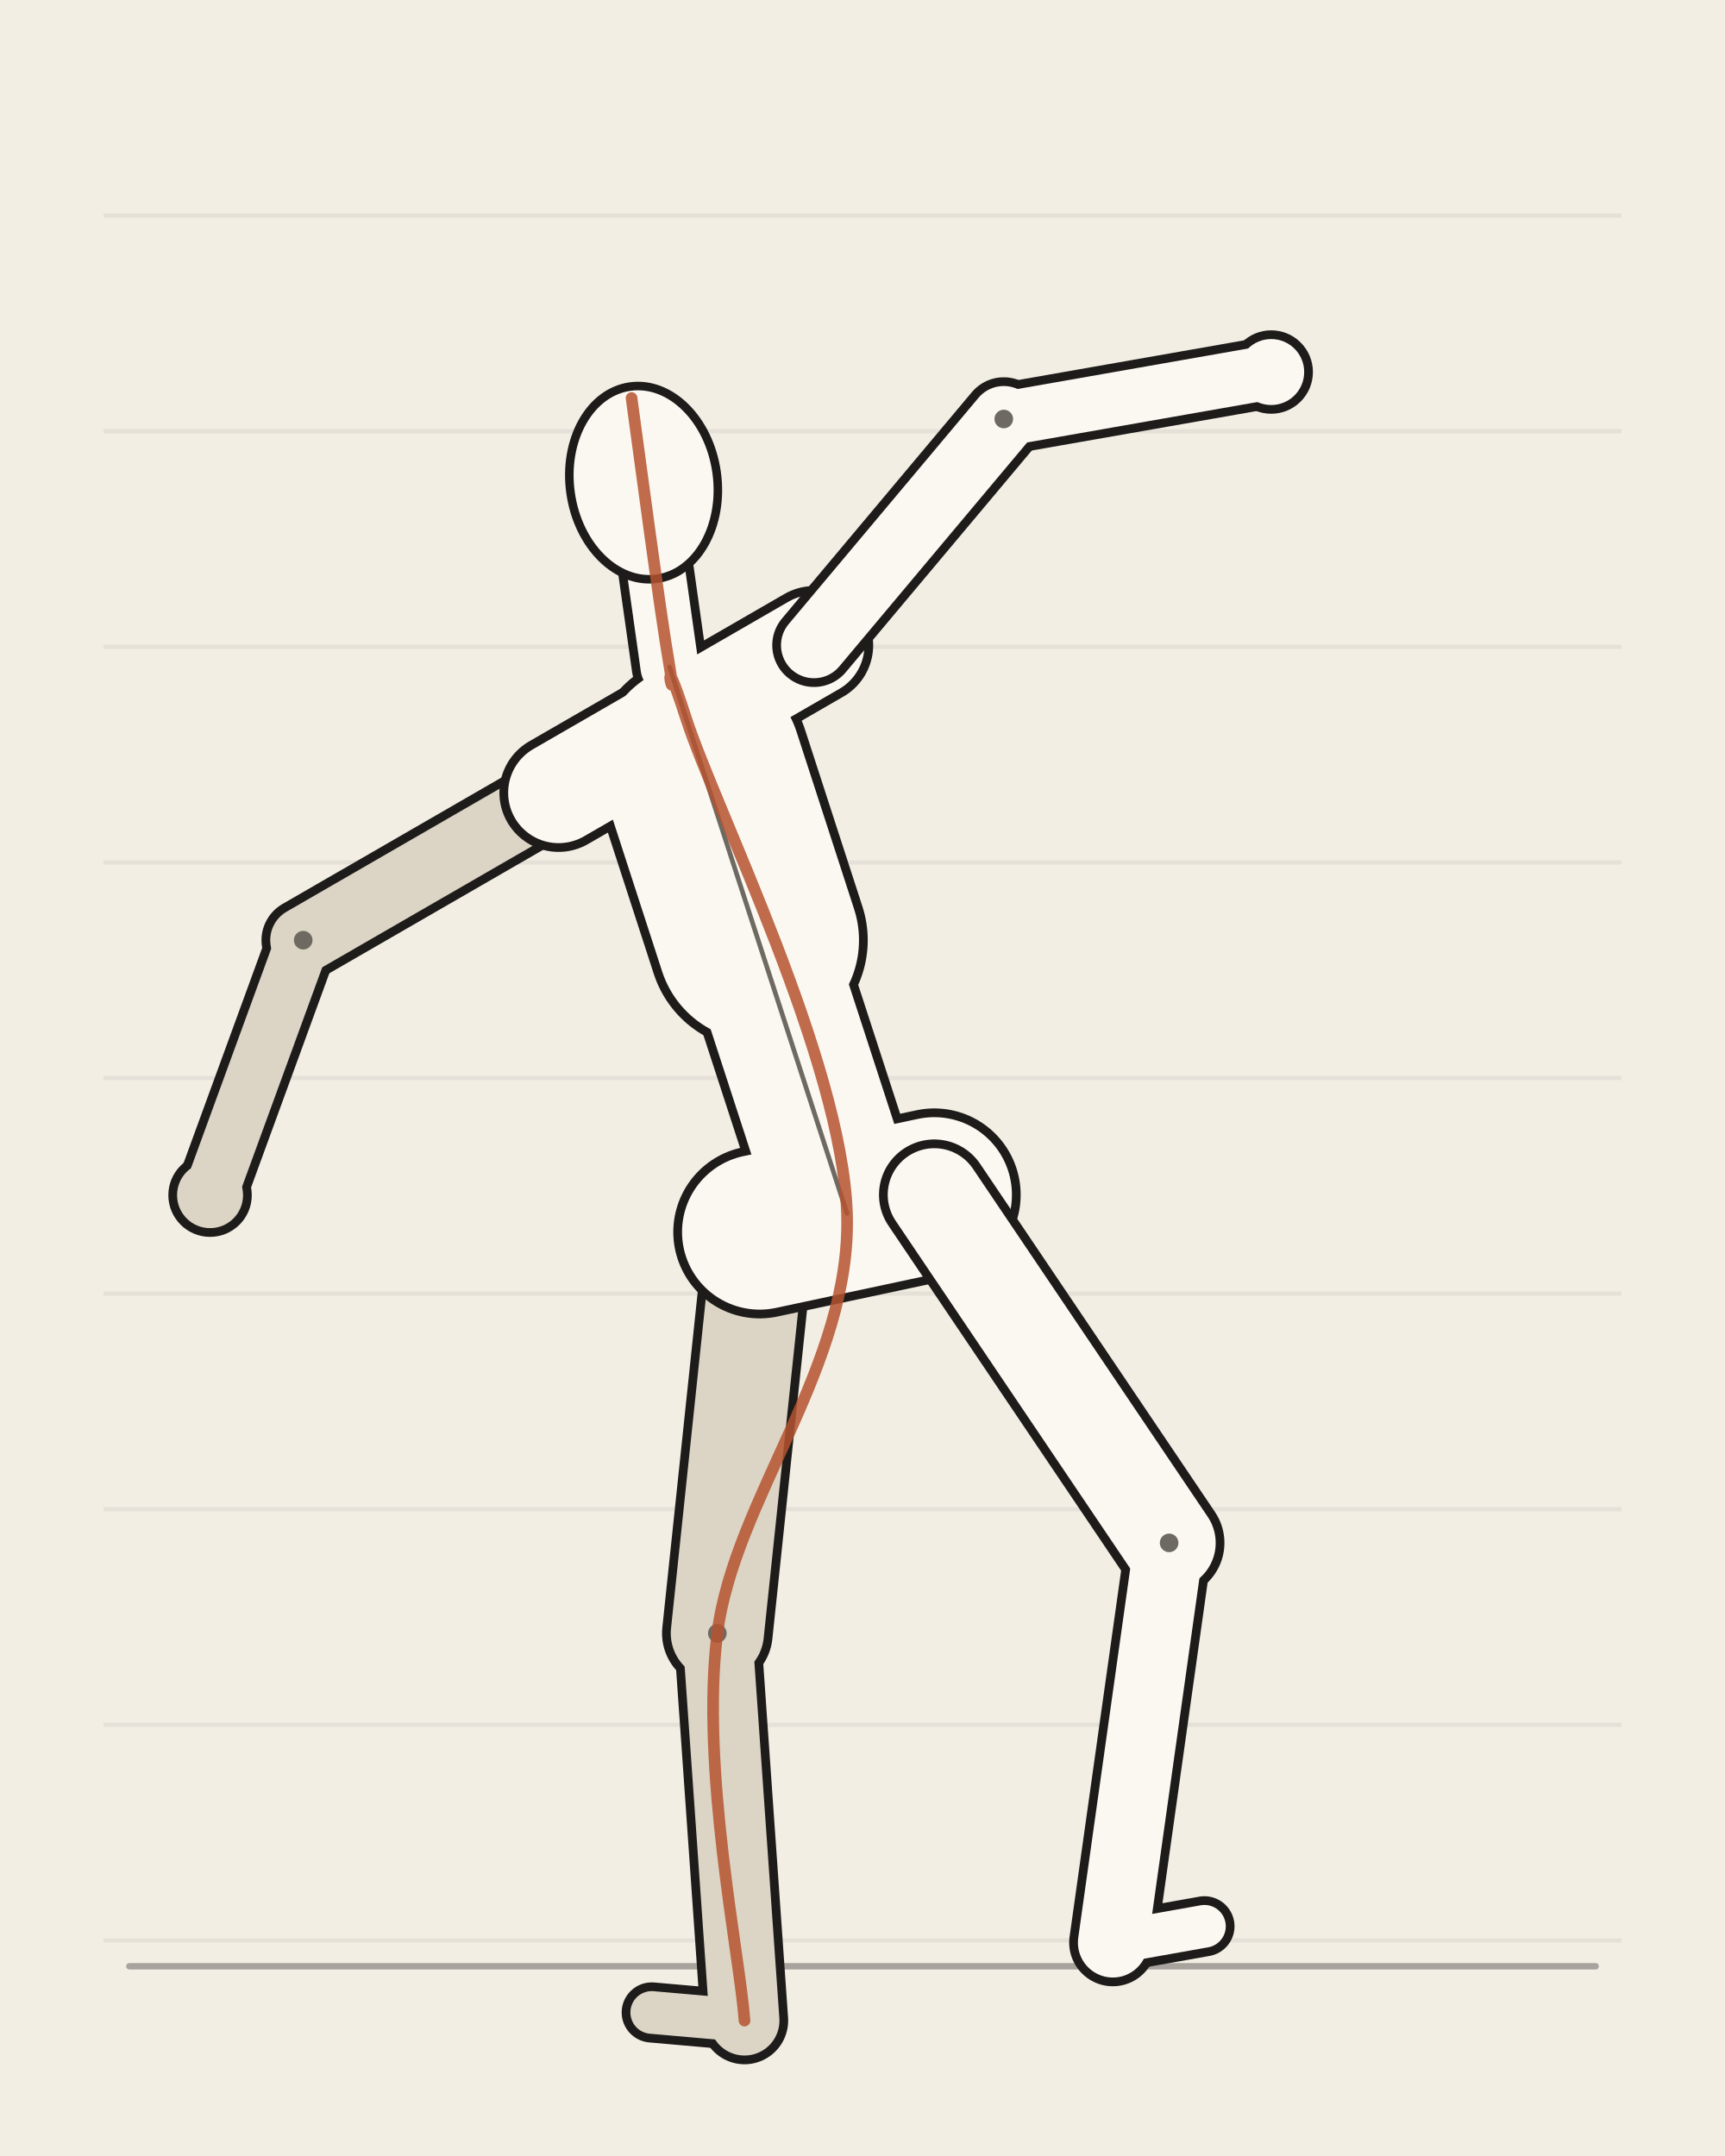
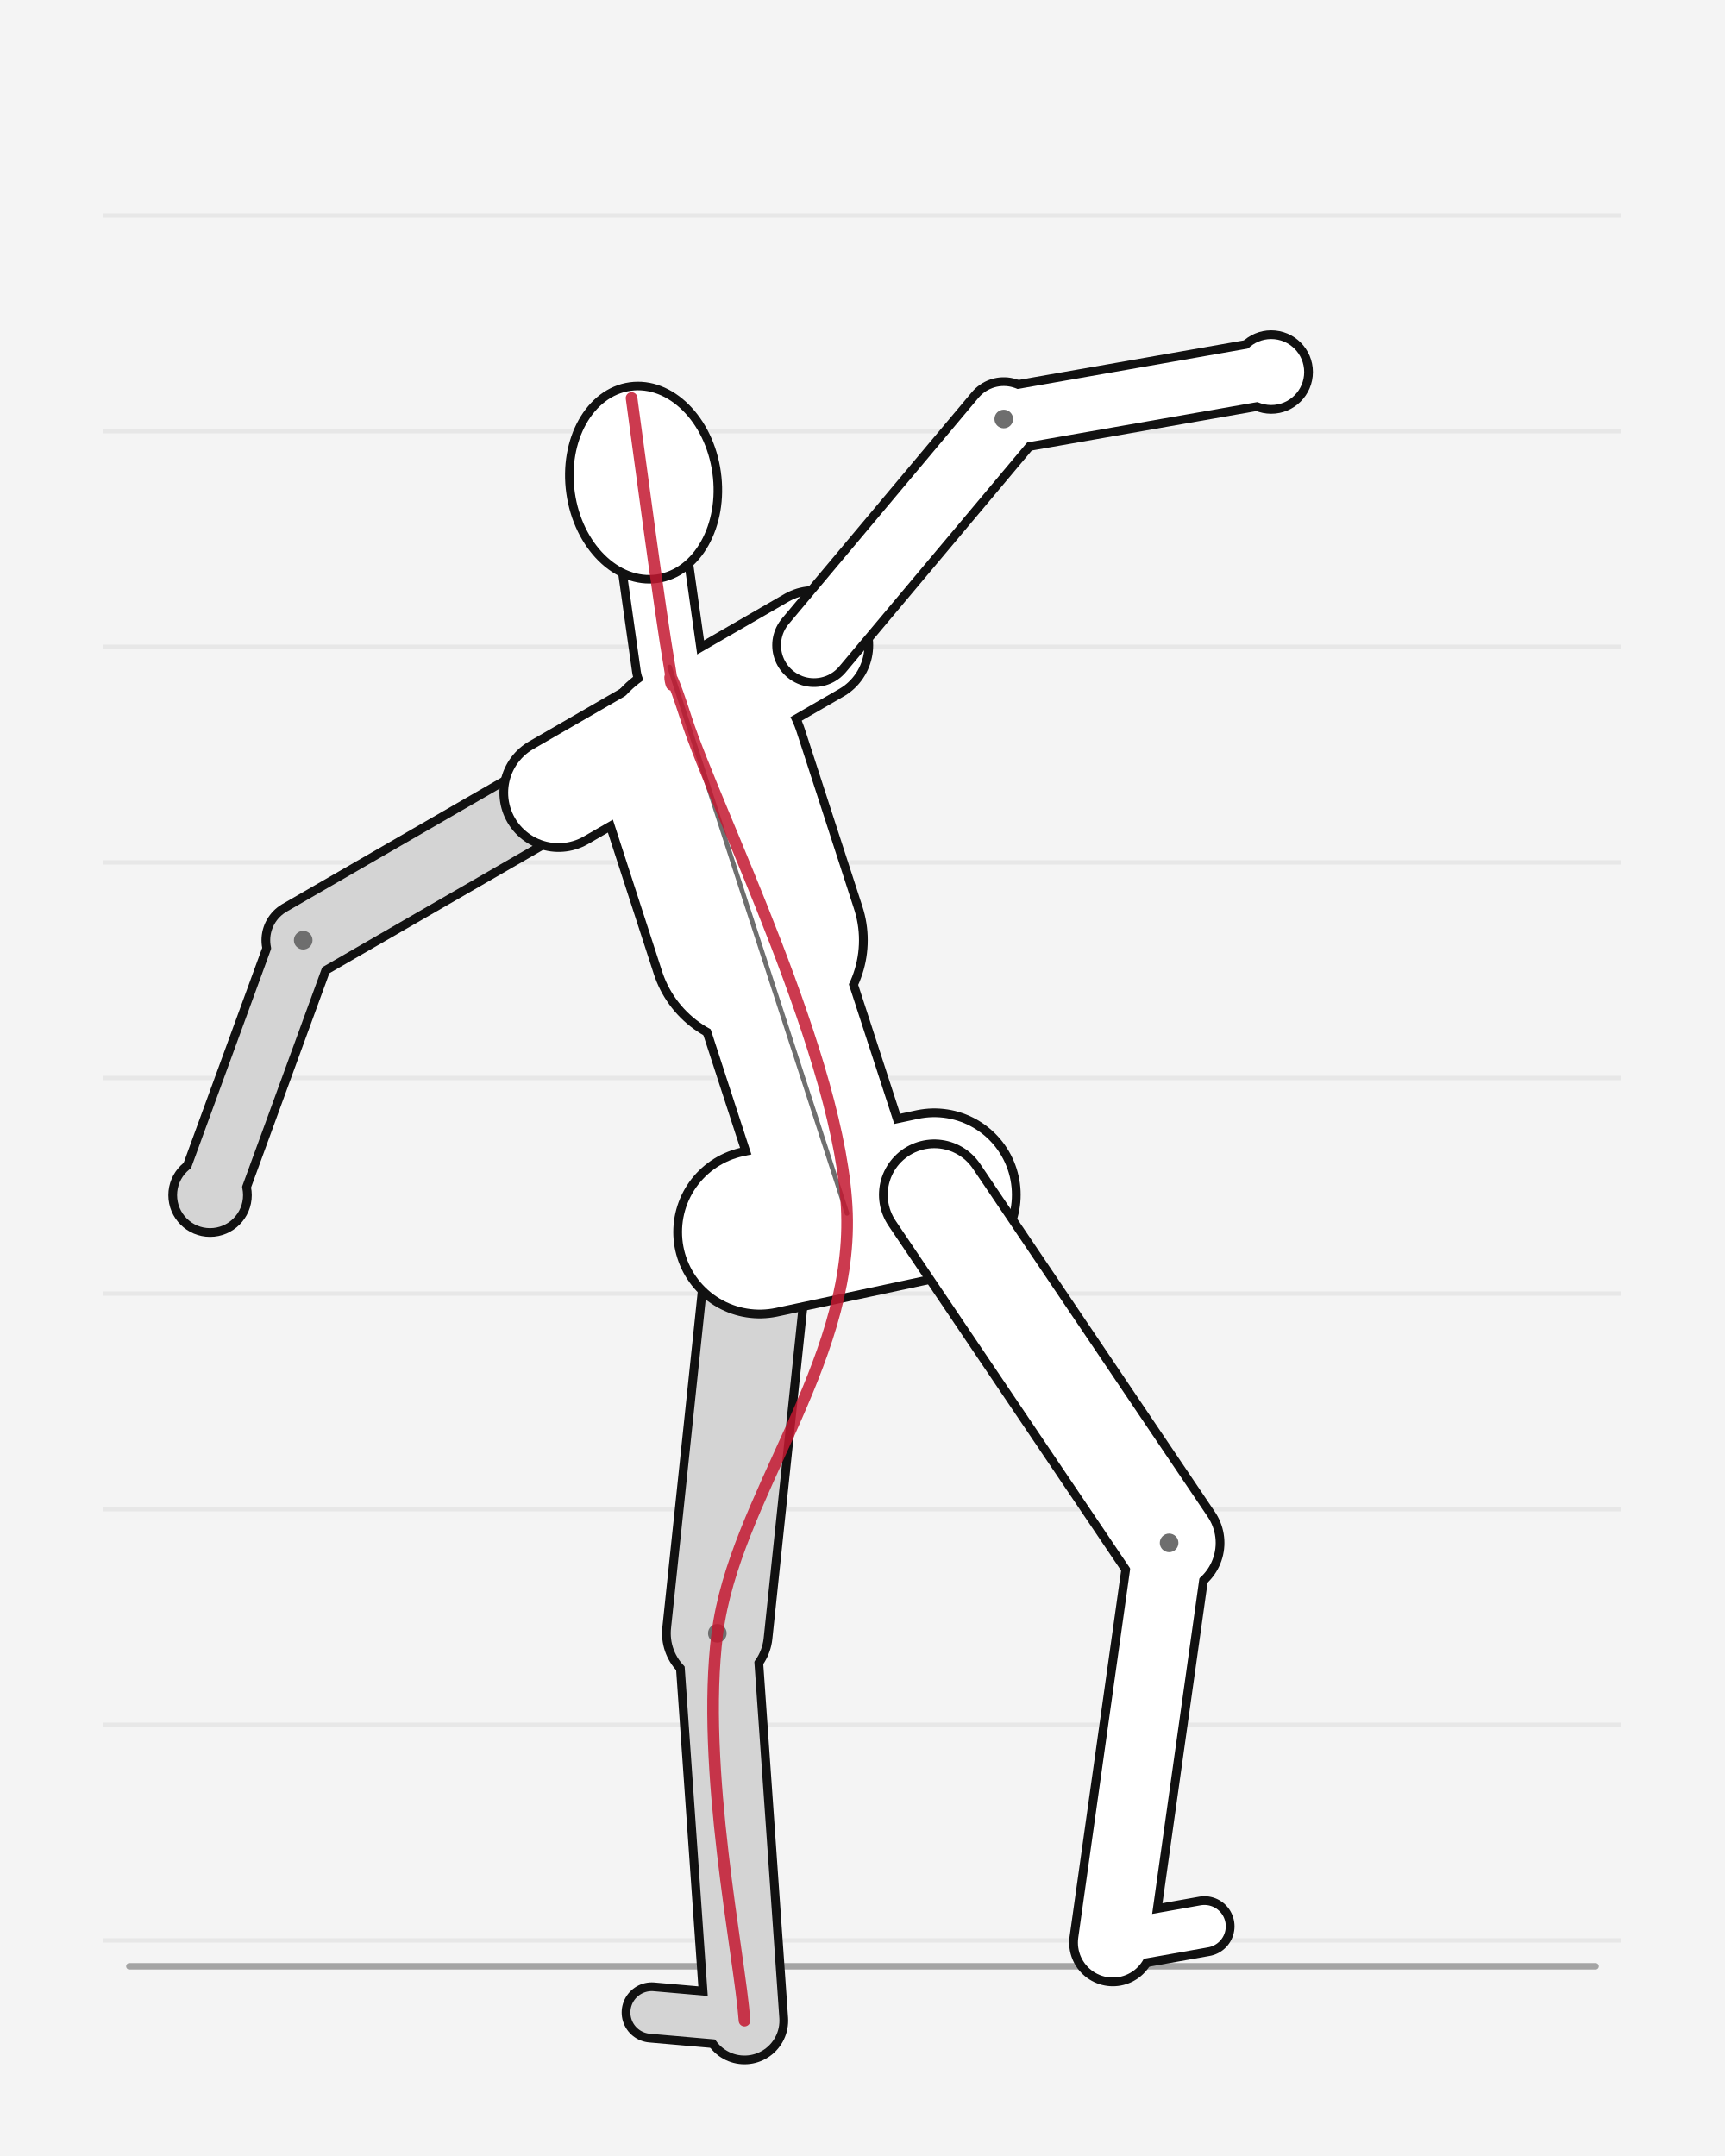
<svg xmlns="http://www.w3.org/2000/svg" viewBox="0 0 400 500" width="400" height="500" role="img" aria-label="duration short">
-   <rect width="400" height="500" fill="#F3EEE4" />
-   <g stroke="#1D1C1A" stroke-opacity="0.06" stroke-width="1">
+   <rect width="400" height="500" fill="#F4F4F4" />
+   <g stroke="#111111" stroke-opacity="0.06" stroke-width="1">
    <line x1="24" y1="50" x2="376" y2="50" />
    <line x1="24" y1="100" x2="376" y2="100" />
    <line x1="24" y1="150" x2="376" y2="150" />
    <line x1="24" y1="200" x2="376" y2="200" />
    <line x1="24" y1="250" x2="376" y2="250" />
    <line x1="24" y1="300" x2="376" y2="300" />
    <line x1="24" y1="350" x2="376" y2="350" />
    <line x1="24" y1="400" x2="376" y2="400" />
    <line x1="24" y1="450" x2="376" y2="450" />
  </g>
-   <line x1="30" y1="456" x2="370" y2="456" stroke="#1D1C1A" stroke-width="1.5" stroke-linecap="round" stroke-opacity="0.35" />
+   <line x1="30" y1="456" x2="370" y2="456" stroke="#111111" stroke-width="1.5" stroke-linecap="round" stroke-opacity="0.35" />
  <g transform="translate(200 456) scale(0.9) translate(-200 -456)">
-     <line x1="173.5" y1="266.8" x2="162.6" y2="370.2" stroke="#1D1C1A" stroke-width="28.5" stroke-linecap="round" />
-     <line x1="162.6" y1="370.2" x2="169.6" y2="470" stroke="#1D1C1A" stroke-width="22.5" stroke-linecap="round" />
-     <line x1="169.6" y1="470" x2="145.7" y2="467.9" stroke="#1D1C1A" stroke-width="15.5" stroke-linecap="round" />
-     <line x1="121.7" y1="153.6" x2="55.9" y2="191.6" stroke="#1D1C1A" stroke-width="21.5" stroke-linecap="round" />
-     <line x1="55.9" y1="191.6" x2="31.9" y2="257.3" stroke="#1D1C1A" stroke-width="18.5" stroke-linecap="round" />
-     <circle cx="31.9" cy="257.3" r="10.75" fill="#1D1C1A" />
-     <line x1="173.5" y1="266.8" x2="162.6" y2="370.2" stroke="#DCD4C5" stroke-width="24" stroke-linecap="round" />
-     <line x1="162.6" y1="370.2" x2="169.6" y2="470" stroke="#DCD4C5" stroke-width="18" stroke-linecap="round" />
-     <line x1="169.6" y1="470" x2="145.7" y2="467.9" stroke="#DCD4C5" stroke-width="11" stroke-linecap="round" />
-     <line x1="121.7" y1="153.6" x2="55.9" y2="191.6" stroke="#DCD4C5" stroke-width="17" stroke-linecap="round" />
-     <line x1="55.9" y1="191.6" x2="31.9" y2="257.3" stroke="#DCD4C5" stroke-width="14" stroke-linecap="round" />
-     <circle cx="31.9" cy="257.3" r="8.5" fill="#DCD4C5" />
-     <line x1="121.7" y1="153.6" x2="187.5" y2="115.6" stroke="#1D1C1A" stroke-width="30.5" stroke-linecap="round" />
-     <line x1="158.3" y1="146" x2="173.1" y2="191.6" stroke="#1D1C1A" stroke-width="56.5" stroke-linecap="round" />
-     <line x1="173.1" y1="191.6" x2="196" y2="262" stroke="#1D1C1A" stroke-width="41.94" stroke-linecap="round" />
-     <line x1="173.5" y1="266.8" x2="218.5" y2="257.2" stroke="#1D1C1A" stroke-width="44.5" stroke-linecap="round" />
-     <line x1="150.3" y1="121.2" x2="144.7" y2="81.6" stroke="#1D1C1A" stroke-width="19.5" stroke-linecap="round" />
-     <ellipse cx="143.6" cy="73.7" rx="19" ry="25" transform="rotate(-8 143.6 73.7)" fill="#1D1C1A" stroke="#1D1C1A" stroke-width="0" />
-     <line x1="121.7" y1="153.6" x2="187.5" y2="115.6" stroke="#FBF8F2" stroke-width="26" stroke-linecap="round" />
-     <line x1="158.3" y1="146" x2="173.1" y2="191.6" stroke="#FBF8F2" stroke-width="52" stroke-linecap="round" />
-     <line x1="173.1" y1="191.6" x2="196" y2="262" stroke="#FBF8F2" stroke-width="37.44" stroke-linecap="round" />
-     <line x1="173.5" y1="266.8" x2="218.5" y2="257.2" stroke="#FBF8F2" stroke-width="40" stroke-linecap="round" />
-     <line x1="150.3" y1="121.2" x2="144.7" y2="81.6" stroke="#FBF8F2" stroke-width="15" stroke-linecap="round" />
-     <ellipse cx="143.6" cy="73.7" rx="19" ry="25" transform="rotate(-8 143.6 73.7)" fill="#FBF8F2" stroke="#1D1C1A" stroke-width="2.2" />
-     <line x1="218.5" y1="257.2" x2="279" y2="346.9" stroke="#1D1C1A" stroke-width="28.5" stroke-linecap="round" />
-     <line x1="279" y1="346.9" x2="264.5" y2="449.9" stroke="#1D1C1A" stroke-width="22.5" stroke-linecap="round" />
-     <line x1="264.5" y1="449.9" x2="288.1" y2="445.7" stroke="#1D1C1A" stroke-width="15.5" stroke-linecap="round" />
-     <line x1="187.5" y1="115.6" x2="236.4" y2="57.3" stroke="#1D1C1A" stroke-width="21.5" stroke-linecap="round" />
-     <line x1="236.4" y1="57.3" x2="305.3" y2="45.2" stroke="#1D1C1A" stroke-width="18.5" stroke-linecap="round" />
-     <circle cx="305.3" cy="45.2" r="10.75" fill="#1D1C1A" />
-     <line x1="218.5" y1="257.2" x2="279" y2="346.9" stroke="#FBF8F2" stroke-width="24" stroke-linecap="round" />
-     <line x1="279" y1="346.9" x2="264.5" y2="449.9" stroke="#FBF8F2" stroke-width="18" stroke-linecap="round" />
-     <line x1="264.5" y1="449.9" x2="288.1" y2="445.7" stroke="#FBF8F2" stroke-width="11" stroke-linecap="round" />
-     <line x1="187.5" y1="115.6" x2="236.4" y2="57.3" stroke="#FBF8F2" stroke-width="17" stroke-linecap="round" />
-     <line x1="236.4" y1="57.3" x2="305.3" y2="45.2" stroke="#FBF8F2" stroke-width="14" stroke-linecap="round" />
-     <circle cx="305.3" cy="45.2" r="8.5" fill="#FBF8F2" />
-     <polyline points="150.3,121.2 154.6,134.6 196,262" fill="none" stroke="#6E6A62" stroke-width="1.2" stroke-linecap="round" stroke-linejoin="round" />
-     <circle cx="236.4" cy="57.3" r="2.4" fill="#6E6A62" />
-     <circle cx="279" cy="346.9" r="2.4" fill="#6E6A62" />
-     <circle cx="55.9" cy="191.6" r="2.4" fill="#6E6A62" />
-     <circle cx="162.6" cy="370.2" r="2.4" fill="#6E6A62" />
-     <path d="M140.5,51.9 C142.1,63.5 147.9,107.5 150.3,121.2 C152.6,135 147,111.1 154.6,134.6 C162.2,158 194.7,222.7 196,262 C197.3,301.3 167,335.6 162.6,370.2 C158.2,404.9 168.4,453.3 169.6,470" fill="none" stroke="#B5532F" stroke-width="3" stroke-linecap="round" stroke-opacity="0.85" stroke-dasharray="0" />
+     <line x1="173.5" y1="266.8" x2="162.6" y2="370.2" stroke="#111111" stroke-width="28.5" stroke-linecap="round" />
+     <line x1="162.6" y1="370.2" x2="169.6" y2="470" stroke="#111111" stroke-width="22.5" stroke-linecap="round" />
+     <line x1="169.6" y1="470" x2="145.7" y2="467.9" stroke="#111111" stroke-width="15.5" stroke-linecap="round" />
+     <line x1="121.7" y1="153.6" x2="55.9" y2="191.6" stroke="#111111" stroke-width="21.5" stroke-linecap="round" />
+     <line x1="55.9" y1="191.6" x2="31.9" y2="257.3" stroke="#111111" stroke-width="18.5" stroke-linecap="round" />
+     <circle cx="31.9" cy="257.3" r="10.75" fill="#111111" />
+     <line x1="173.5" y1="266.8" x2="162.6" y2="370.2" stroke="#D4D4D4" stroke-width="24" stroke-linecap="round" />
+     <line x1="162.6" y1="370.2" x2="169.6" y2="470" stroke="#D4D4D4" stroke-width="18" stroke-linecap="round" />
+     <line x1="169.6" y1="470" x2="145.7" y2="467.9" stroke="#D4D4D4" stroke-width="11" stroke-linecap="round" />
+     <line x1="121.7" y1="153.6" x2="55.9" y2="191.6" stroke="#D4D4D4" stroke-width="17" stroke-linecap="round" />
+     <line x1="55.9" y1="191.6" x2="31.9" y2="257.3" stroke="#D4D4D4" stroke-width="14" stroke-linecap="round" />
+     <circle cx="31.9" cy="257.3" r="8.5" fill="#D4D4D4" />
+     <line x1="121.7" y1="153.6" x2="187.5" y2="115.6" stroke="#111111" stroke-width="30.5" stroke-linecap="round" />
+     <line x1="158.3" y1="146" x2="173.1" y2="191.6" stroke="#111111" stroke-width="56.5" stroke-linecap="round" />
+     <line x1="173.1" y1="191.6" x2="196" y2="262" stroke="#111111" stroke-width="41.94" stroke-linecap="round" />
+     <line x1="173.5" y1="266.8" x2="218.5" y2="257.2" stroke="#111111" stroke-width="44.5" stroke-linecap="round" />
+     <line x1="150.3" y1="121.2" x2="144.7" y2="81.6" stroke="#111111" stroke-width="19.5" stroke-linecap="round" />
+     <ellipse cx="143.6" cy="73.7" rx="19" ry="25" transform="rotate(-8 143.6 73.7)" fill="#111111" stroke="#111111" stroke-width="0" />
+     <line x1="121.7" y1="153.6" x2="187.5" y2="115.6" stroke="#FFFFFF" stroke-width="26" stroke-linecap="round" />
+     <line x1="158.3" y1="146" x2="173.1" y2="191.6" stroke="#FFFFFF" stroke-width="52" stroke-linecap="round" />
+     <line x1="173.1" y1="191.6" x2="196" y2="262" stroke="#FFFFFF" stroke-width="37.44" stroke-linecap="round" />
+     <line x1="173.5" y1="266.8" x2="218.5" y2="257.2" stroke="#FFFFFF" stroke-width="40" stroke-linecap="round" />
+     <line x1="150.3" y1="121.2" x2="144.7" y2="81.6" stroke="#FFFFFF" stroke-width="15" stroke-linecap="round" />
+     <ellipse cx="143.6" cy="73.7" rx="19" ry="25" transform="rotate(-8 143.6 73.7)" fill="#FFFFFF" stroke="#111111" stroke-width="2.2" />
+     <line x1="218.5" y1="257.2" x2="279" y2="346.9" stroke="#111111" stroke-width="28.5" stroke-linecap="round" />
+     <line x1="279" y1="346.9" x2="264.5" y2="449.9" stroke="#111111" stroke-width="22.5" stroke-linecap="round" />
+     <line x1="264.5" y1="449.9" x2="288.1" y2="445.7" stroke="#111111" stroke-width="15.5" stroke-linecap="round" />
+     <line x1="187.5" y1="115.6" x2="236.4" y2="57.3" stroke="#111111" stroke-width="21.5" stroke-linecap="round" />
+     <line x1="236.4" y1="57.3" x2="305.3" y2="45.2" stroke="#111111" stroke-width="18.5" stroke-linecap="round" />
+     <circle cx="305.3" cy="45.2" r="10.75" fill="#111111" />
+     <line x1="218.5" y1="257.2" x2="279" y2="346.9" stroke="#FFFFFF" stroke-width="24" stroke-linecap="round" />
+     <line x1="279" y1="346.9" x2="264.5" y2="449.9" stroke="#FFFFFF" stroke-width="18" stroke-linecap="round" />
+     <line x1="264.5" y1="449.9" x2="288.1" y2="445.7" stroke="#FFFFFF" stroke-width="11" stroke-linecap="round" />
+     <line x1="187.5" y1="115.6" x2="236.4" y2="57.3" stroke="#FFFFFF" stroke-width="17" stroke-linecap="round" />
+     <line x1="236.4" y1="57.3" x2="305.3" y2="45.2" stroke="#FFFFFF" stroke-width="14" stroke-linecap="round" />
+     <circle cx="305.3" cy="45.2" r="8.5" fill="#FFFFFF" />
+     <polyline points="150.3,121.2 154.6,134.6 196,262" fill="none" stroke="#6E6E6E" stroke-width="1.2" stroke-linecap="round" stroke-linejoin="round" />
+     <circle cx="236.4" cy="57.3" r="2.4" fill="#6E6E6E" />
+     <circle cx="279" cy="346.9" r="2.4" fill="#6E6E6E" />
+     <circle cx="55.9" cy="191.6" r="2.4" fill="#6E6E6E" />
+     <circle cx="162.6" cy="370.2" r="2.4" fill="#6E6E6E" />
+     <path d="M140.5,51.9 C142.1,63.5 147.9,107.5 150.3,121.2 C152.6,135 147,111.1 154.6,134.6 C162.2,158 194.7,222.7 196,262 C197.3,301.3 167,335.6 162.6,370.2 C158.2,404.9 168.4,453.3 169.6,470" fill="none" stroke="#C31831" stroke-width="3" stroke-linecap="round" stroke-opacity="0.85" stroke-dasharray="0" />
  </g>
</svg>
